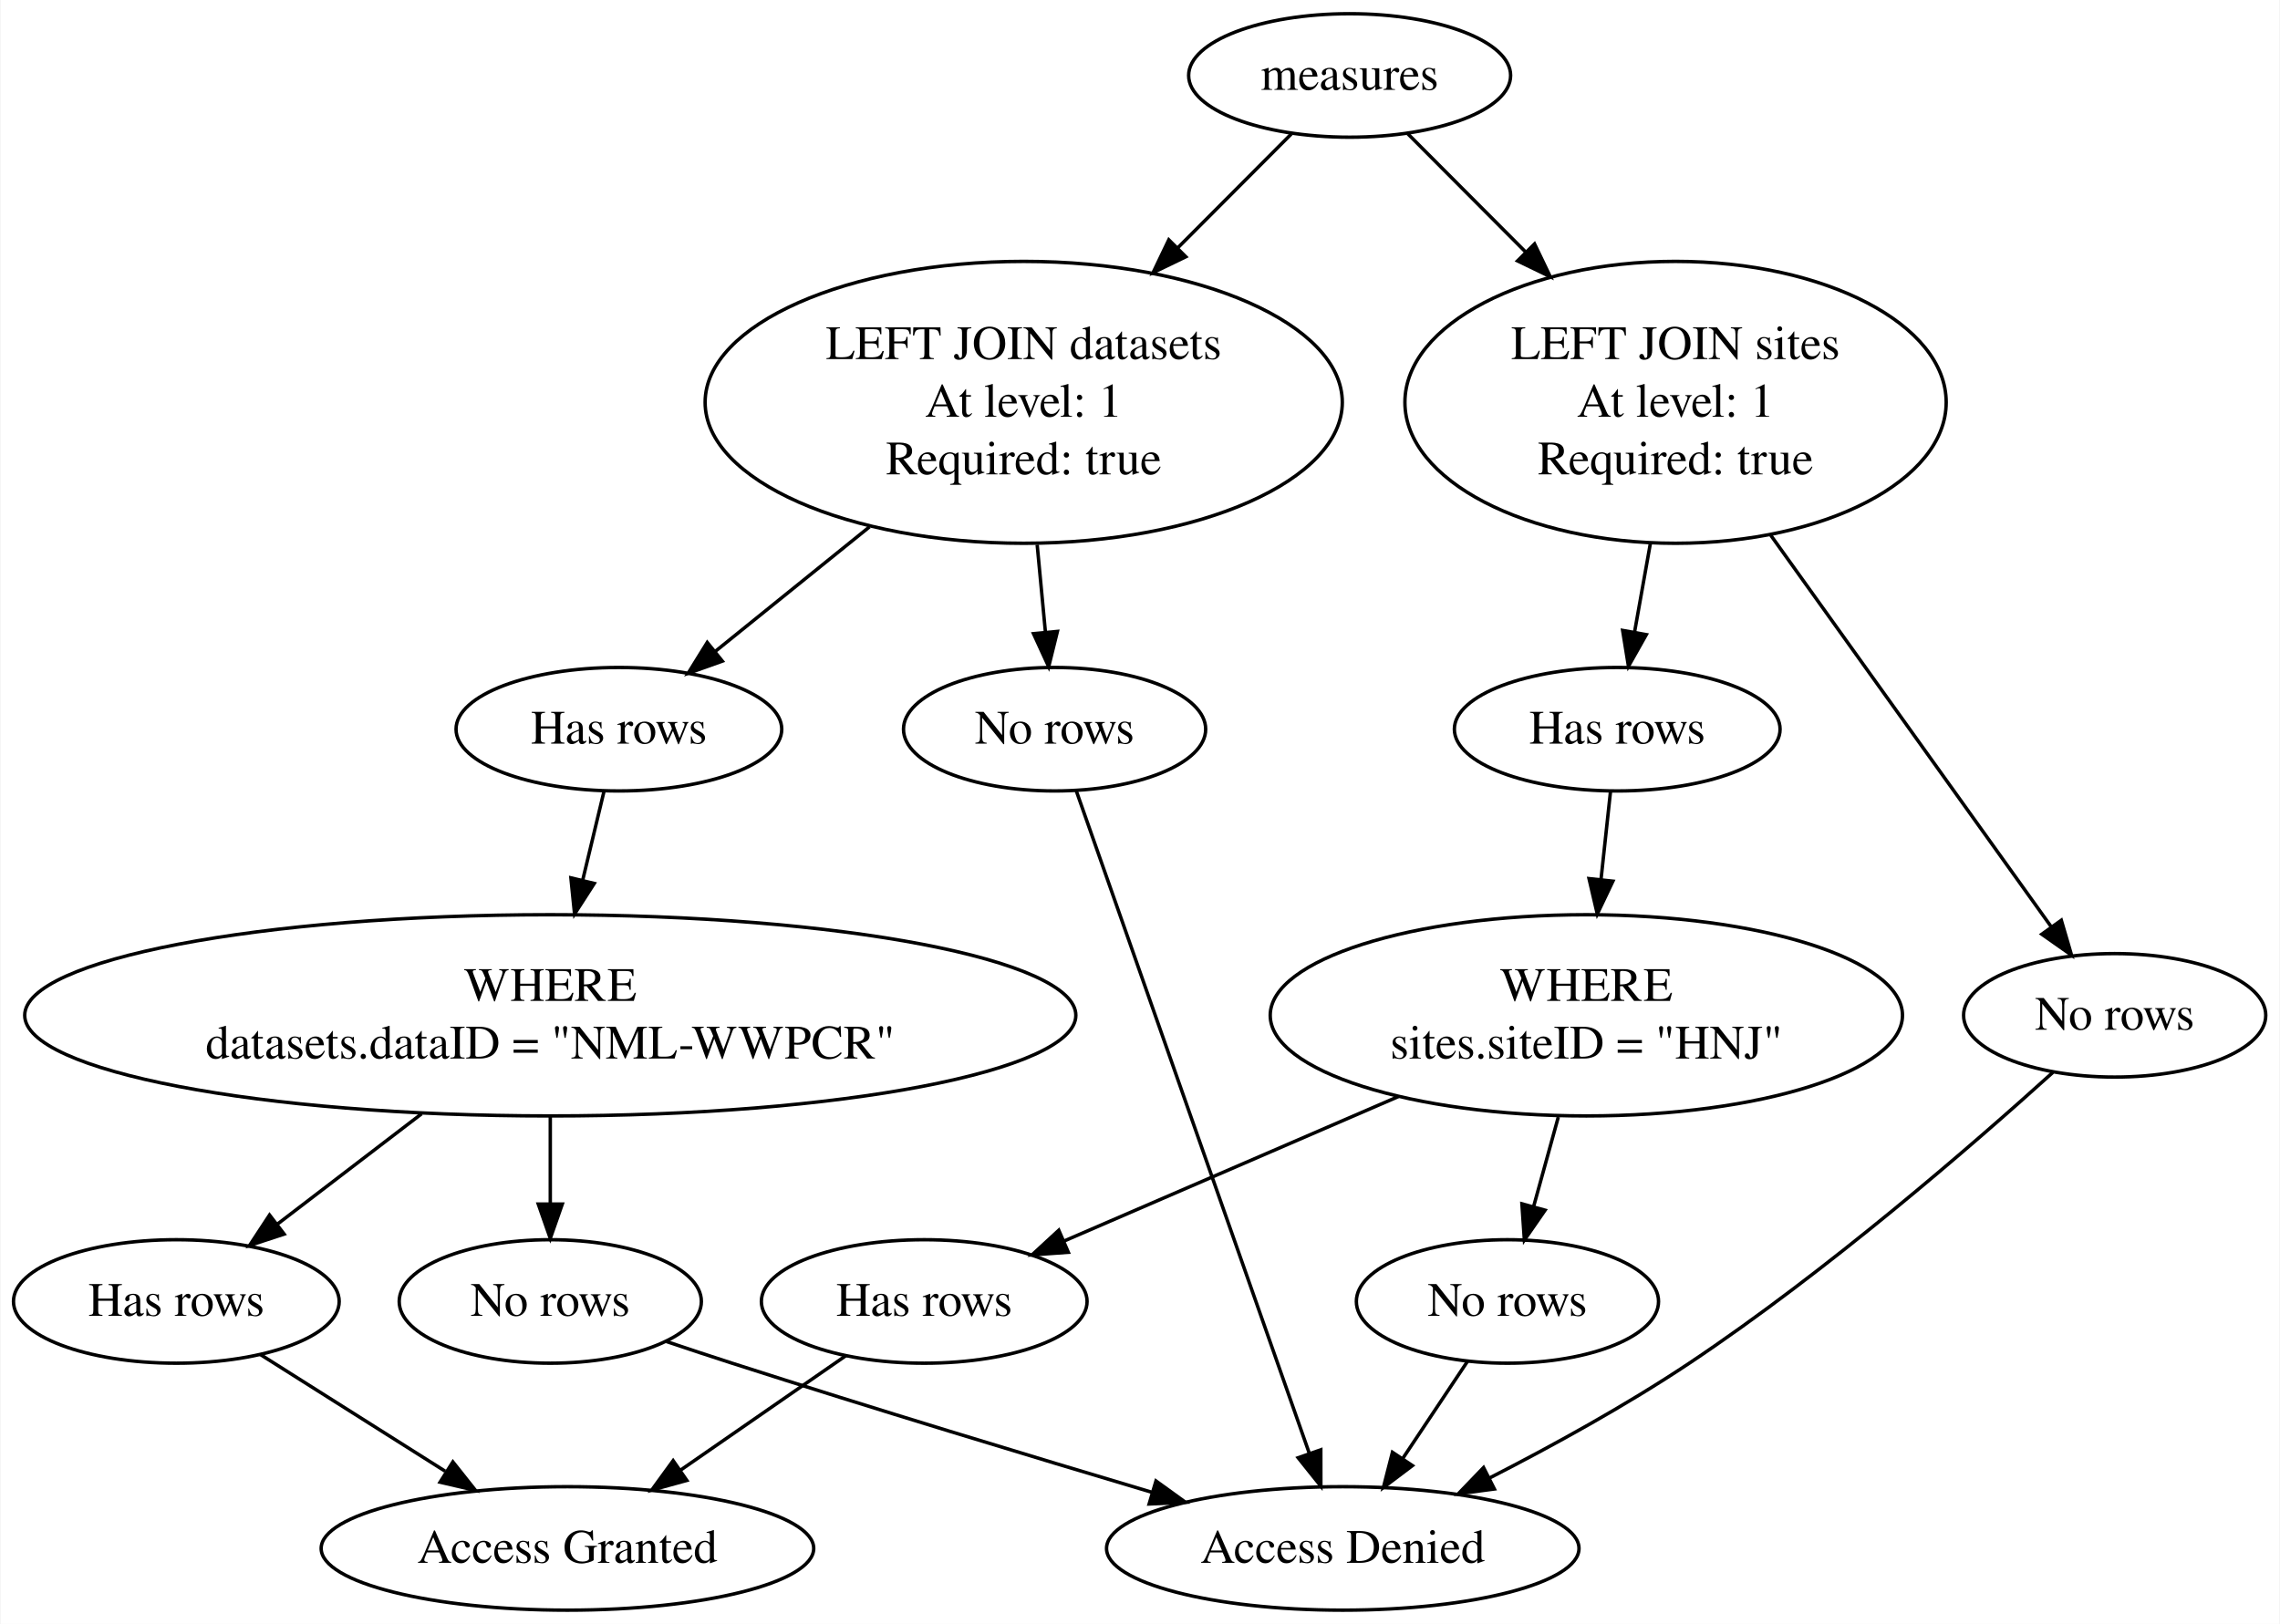
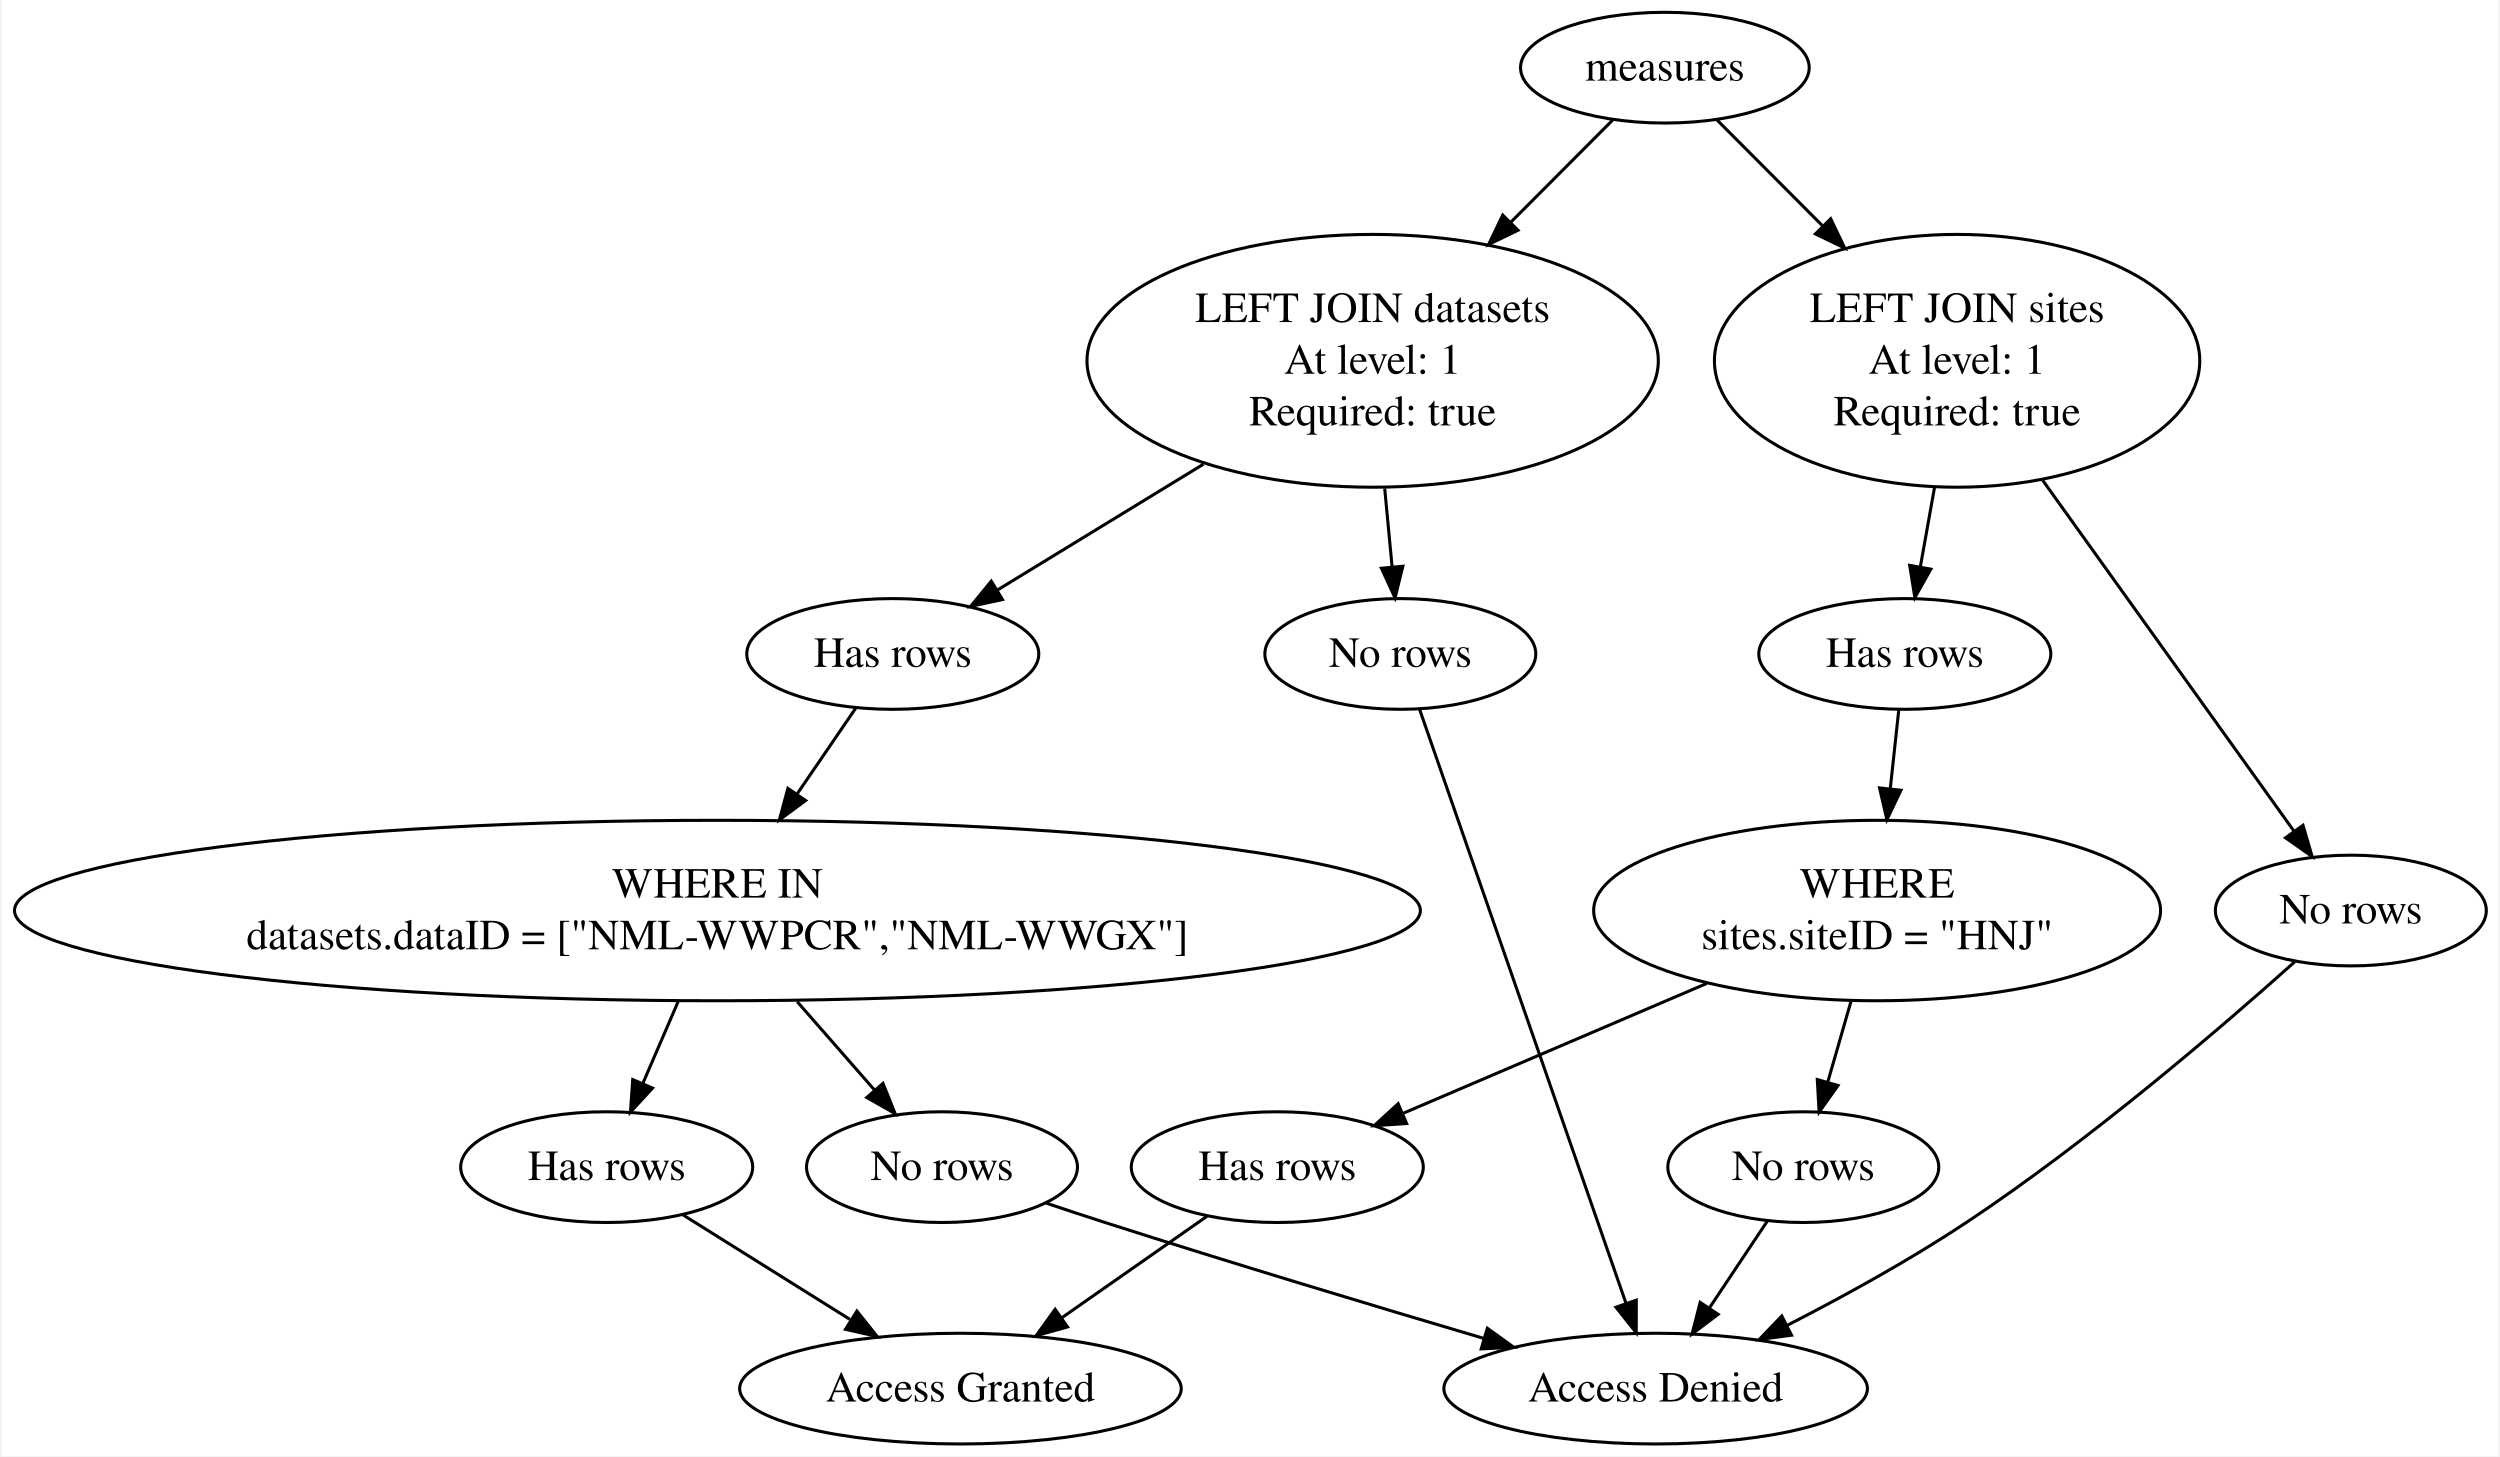
- <svg xmlns="http://www.w3.org/2000/svg" width="664pt" height="473pt" viewBox="0.00 0.00 664.26 473.42">
+ <svg xmlns="http://www.w3.org/2000/svg" width="812pt" height="473pt" viewBox="0.00 0.00 811.78 473.42">
  <g id="graph0" class="graph" transform="scale(1 1) rotate(0) translate(4 469.4214)">
-     <polygon fill="#ffffff" stroke="transparent" points="-4,4 -4,-469.421 660.255,-469.421 660.255,4 -4,4" />
+     <polygon fill="#ffffff" stroke="transparent" points="-4,4 -4,-469.421 807.781,-469.421 807.781,4 -4,4" />
    <g id="node1" class="node">
-       <ellipse fill="none" stroke="#000000" cx="389.235" cy="-447.421" rx="46.926" ry="18" />
-       <text text-anchor="middle" x="389.235" y="-443.221" font-family="Times,serif" font-size="14.00" fill="#000000">measures</text>
+       <ellipse fill="none" stroke="#000000" cx="536.76" cy="-447.421" rx="46.926" ry="18" />
+       <text text-anchor="middle" x="536.76" y="-443.221" font-family="Times,serif" font-size="14.00" fill="#000000">measures</text>
    </g>
    <g id="node2" class="node">
-       <ellipse fill="none" stroke="#000000" cx="484.235" cy="-352.126" rx="78.888" ry="41.091" />
-       <text text-anchor="middle" x="484.235" y="-364.726" font-family="Times,serif" font-size="14.00" fill="#000000">LEFT JOIN sites</text>
-       <text text-anchor="middle" x="484.235" y="-347.926" font-family="Times,serif" font-size="14.00" fill="#000000">At level: 1</text>
-       <text text-anchor="middle" x="484.235" y="-331.126" font-family="Times,serif" font-size="14.00" fill="#000000">Required: true</text>
+       <ellipse fill="none" stroke="#000000" cx="631.76" cy="-352.126" rx="78.888" ry="41.091" />
+       <text text-anchor="middle" x="631.76" y="-364.726" font-family="Times,serif" font-size="14.00" fill="#000000">LEFT JOIN sites</text>
+       <text text-anchor="middle" x="631.76" y="-347.926" font-family="Times,serif" font-size="14.00" fill="#000000">At level: 1</text>
+       <text text-anchor="middle" x="631.76" y="-331.126" font-family="Times,serif" font-size="14.00" fill="#000000">Required: true</text>
    </g>
    <g id="edge1" class="edge">
-       <path fill="none" stroke="#000000" d="M406.219,-430.385C415.855,-420.718 428.398,-408.137 440.598,-395.898" />
-       <polygon fill="#000000" stroke="#000000" points="443.136,-398.31 447.717,-388.757 438.179,-393.368 443.136,-398.31" />
+       <path fill="none" stroke="#000000" d="M553.744,-430.385C563.381,-420.718 575.923,-408.137 588.124,-395.898" />
+       <polygon fill="#000000" stroke="#000000" points="590.662,-398.31 595.243,-388.757 585.704,-393.368 590.662,-398.31" />
    </g>
    <g id="node10" class="node">
-       <ellipse fill="none" stroke="#000000" cx="294.235" cy="-352.126" rx="92.866" ry="41.091" />
-       <text text-anchor="middle" x="294.235" y="-364.726" font-family="Times,serif" font-size="14.00" fill="#000000">LEFT JOIN datasets</text>
-       <text text-anchor="middle" x="294.235" y="-347.926" font-family="Times,serif" font-size="14.00" fill="#000000">At level: 1</text>
-       <text text-anchor="middle" x="294.235" y="-331.126" font-family="Times,serif" font-size="14.00" fill="#000000">Required: true</text>
+       <ellipse fill="none" stroke="#000000" cx="441.76" cy="-352.126" rx="92.866" ry="41.091" />
+       <text text-anchor="middle" x="441.76" y="-364.726" font-family="Times,serif" font-size="14.00" fill="#000000">LEFT JOIN datasets</text>
+       <text text-anchor="middle" x="441.76" y="-347.926" font-family="Times,serif" font-size="14.00" fill="#000000">At level: 1</text>
+       <text text-anchor="middle" x="441.76" y="-331.126" font-family="Times,serif" font-size="14.00" fill="#000000">Required: true</text>
    </g>
    <g id="edge10" class="edge">
-       <path fill="none" stroke="#000000" d="M372.25,-430.385C362.969,-421.074 350.992,-409.06 339.222,-397.253" />
-       <polygon fill="#000000" stroke="#000000" points="341.484,-394.565 331.945,-389.954 336.527,-399.507 341.484,-394.565" />
+       <path fill="none" stroke="#000000" d="M519.776,-430.385C510.495,-421.074 498.518,-409.06 486.747,-397.253" />
+       <polygon fill="#000000" stroke="#000000" points="489.01,-394.565 479.471,-389.954 484.052,-399.507 489.01,-394.565" />
    </g>
    <g id="node3" class="node">
-       <ellipse fill="none" stroke="#000000" cx="467.235" cy="-256.831" rx="47.47" ry="18" />
-       <text text-anchor="middle" x="467.235" y="-252.631" font-family="Times,serif" font-size="14.00" fill="#000000">Has rows</text>
+       <ellipse fill="none" stroke="#000000" cx="614.76" cy="-256.831" rx="47.47" ry="18" />
+       <text text-anchor="middle" x="614.76" y="-252.631" font-family="Times,serif" font-size="14.00" fill="#000000">Has rows</text>
    </g>
    <g id="edge2" class="edge">
-       <path fill="none" stroke="#000000" d="M476.877,-310.883C475.33,-302.209 473.731,-293.247 472.291,-285.174" />
-       <polygon fill="#000000" stroke="#000000" points="475.709,-284.403 470.507,-275.173 468.817,-285.633 475.709,-284.403" />
+       <path fill="none" stroke="#000000" d="M624.403,-310.883C622.855,-302.209 621.256,-293.247 619.816,-285.174" />
+       <polygon fill="#000000" stroke="#000000" points="623.234,-284.403 618.032,-275.173 616.343,-285.633 623.234,-284.403" />
    </g>
    <g id="node9" class="node">
-       <ellipse fill="none" stroke="#000000" cx="612.235" cy="-173.416" rx="44.041" ry="18" />
-       <text text-anchor="middle" x="612.235" y="-169.216" font-family="Times,serif" font-size="14.00" fill="#000000">No rows</text>
+       <ellipse fill="none" stroke="#000000" cx="759.76" cy="-173.416" rx="44.041" ry="18" />
+       <text text-anchor="middle" x="759.76" y="-169.216" font-family="Times,serif" font-size="14.00" fill="#000000">No rows</text>
    </g>
    <g id="edge8" class="edge">
-       <path fill="none" stroke="#000000" d="M512.009,-313.349C536.769,-278.778 572.317,-229.148 593.75,-199.223" />
-       <polygon fill="#000000" stroke="#000000" points="596.683,-201.139 599.661,-190.971 590.992,-197.063 596.683,-201.139" />
+       <path fill="none" stroke="#000000" d="M659.534,-313.349C684.295,-278.778 719.842,-229.148 741.276,-199.223" />
+       <polygon fill="#000000" stroke="#000000" points="744.209,-201.139 747.186,-190.971 738.518,-197.063 744.209,-201.139" />
    </g>
    <g id="node4" class="node">
-       <ellipse fill="none" stroke="#000000" cx="458.235" cy="-173.416" rx="92.149" ry="29.331" />
-       <text text-anchor="middle" x="458.235" y="-177.616" font-family="Times,serif" font-size="14.00" fill="#000000">WHERE</text>
-       <text text-anchor="middle" x="458.235" y="-160.816" font-family="Times,serif" font-size="14.00" fill="#000000">sites.siteID = "HNJ"</text>
+       <ellipse fill="none" stroke="#000000" cx="605.76" cy="-173.416" rx="92.149" ry="29.331" />
+       <text text-anchor="middle" x="605.76" y="-177.616" font-family="Times,serif" font-size="14.00" fill="#000000">WHERE</text>
+       <text text-anchor="middle" x="605.76" y="-160.816" font-family="Times,serif" font-size="14.00" fill="#000000">sites.siteID = "HNJ"</text>
    </g>
    <g id="edge3" class="edge">
-       <path fill="none" stroke="#000000" d="M465.282,-238.731C464.463,-231.142 463.476,-221.997 462.504,-212.986" />
-       <polygon fill="#000000" stroke="#000000" points="465.975,-212.526 461.422,-202.959 459.015,-213.277 465.975,-212.526" />
+       <path fill="none" stroke="#000000" d="M612.807,-238.731C611.988,-231.142 611.002,-221.997 610.029,-212.986" />
+       <polygon fill="#000000" stroke="#000000" points="613.5,-212.526 608.948,-202.959 606.541,-213.277 613.5,-212.526" />
    </g>
    <g id="node5" class="node">
-       <ellipse fill="none" stroke="#000000" cx="265.235" cy="-90" rx="47.47" ry="18" />
-       <text text-anchor="middle" x="265.235" y="-85.8" font-family="Times,serif" font-size="14.00" fill="#000000">Has rows</text>
+       <ellipse fill="none" stroke="#000000" cx="410.76" cy="-90" rx="47.47" ry="18" />
+       <text text-anchor="middle" x="410.76" y="-85.8" font-family="Times,serif" font-size="14.00" fill="#000000">Has rows</text>
    </g>
    <g id="edge4" class="edge">
-       <path fill="none" stroke="#000000" d="M403.445,-149.735C372.406,-136.32 334.238,-119.824 305.882,-107.568" />
-       <polygon fill="#000000" stroke="#000000" points="307.234,-104.34 296.666,-103.585 304.457,-110.765 307.234,-104.34" />
+       <path fill="none" stroke="#000000" d="M550.403,-149.735C518.941,-136.277 480.23,-119.717 451.552,-107.45" />
+       <polygon fill="#000000" stroke="#000000" points="452.806,-104.18 442.236,-103.464 450.053,-110.615 452.806,-104.18" />
    </g>
    <g id="node7" class="node">
-       <ellipse fill="none" stroke="#000000" cx="435.235" cy="-90" rx="44.041" ry="18" />
-       <text text-anchor="middle" x="435.235" y="-85.8" font-family="Times,serif" font-size="14.00" fill="#000000">No rows</text>
+       <ellipse fill="none" stroke="#000000" cx="581.76" cy="-90" rx="44.041" ry="18" />
+       <text text-anchor="middle" x="581.76" y="-85.8" font-family="Times,serif" font-size="14.00" fill="#000000">No rows</text>
    </g>
    <g id="edge6" class="edge">
-       <path fill="none" stroke="#000000" d="M450.061,-143.772C447.711,-135.249 445.158,-125.991 442.844,-117.597" />
-       <polygon fill="#000000" stroke="#000000" points="446.201,-116.605 440.169,-107.895 439.453,-118.465 446.201,-116.605" />
+       <path fill="none" stroke="#000000" d="M597.231,-143.772C594.779,-135.249 592.115,-125.991 589.7,-117.597" />
+       <polygon fill="#000000" stroke="#000000" points="593.037,-116.537 586.909,-107.895 586.31,-118.473 593.037,-116.537" />
    </g>
    <g id="node6" class="node">
-       <ellipse fill="none" stroke="#000000" cx="161.235" cy="-18" rx="71.787" ry="18" />
-       <text text-anchor="middle" x="161.235" y="-13.8" font-family="Times,serif" font-size="14.00" fill="#000000">Access Granted</text>
+       <ellipse fill="none" stroke="#000000" cx="307.76" cy="-18" rx="71.787" ry="18" />
+       <text text-anchor="middle" x="307.76" y="-13.8" font-family="Times,serif" font-size="14.00" fill="#000000">Access Granted</text>
    </g>
    <g id="edge5" class="edge">
-       <path fill="none" stroke="#000000" d="M242.411,-74.199C228.285,-64.42 209.912,-51.7 194.218,-40.835" />
-       <polygon fill="#000000" stroke="#000000" points="196.034,-37.835 185.819,-35.02 192.049,-43.59 196.034,-37.835" />
+       <path fill="none" stroke="#000000" d="M387.901,-74.021C373.999,-64.303 356.015,-51.731 340.606,-40.961" />
+       <polygon fill="#000000" stroke="#000000" points="342.555,-38.052 332.353,-35.191 338.544,-43.789 342.555,-38.052" />
    </g>
    <g id="node8" class="node">
-       <ellipse fill="none" stroke="#000000" cx="387.235" cy="-18" rx="68.858" ry="18" />
-       <text text-anchor="middle" x="387.235" y="-13.8" font-family="Times,serif" font-size="14.00" fill="#000000">Access Denied</text>
+       <ellipse fill="none" stroke="#000000" cx="533.76" cy="-18" rx="68.858" ry="18" />
+       <text text-anchor="middle" x="533.76" y="-13.8" font-family="Times,serif" font-size="14.00" fill="#000000">Access Denied</text>
    </g>
    <g id="edge7" class="edge">
-       <path fill="none" stroke="#000000" d="M423.615,-72.571C417.922,-64.031 410.949,-53.572 404.637,-44.103" />
-       <polygon fill="#000000" stroke="#000000" points="407.54,-42.148 399.08,-35.769 401.715,-46.031 407.54,-42.148" />
+       <path fill="none" stroke="#000000" d="M570.141,-72.571C564.448,-64.031 557.475,-53.572 551.162,-44.103" />
+       <polygon fill="#000000" stroke="#000000" points="554.065,-42.148 545.606,-35.769 548.241,-46.031 554.065,-42.148" />
    </g>
    <g id="edge9" class="edge">
-       <path fill="none" stroke="#000000" d="M594.205,-156.766C570.817,-135.627 528.26,-98.699 488.235,-72 469.839,-59.729 448.365,-47.929 429.96,-38.506" />
-       <polygon fill="#000000" stroke="#000000" points="431.428,-35.326 420.923,-33.943 428.272,-41.575 431.428,-35.326" />
+       <path fill="none" stroke="#000000" d="M741.561,-156.782C717.959,-135.659 675.032,-98.749 634.76,-72 616.34,-59.766 594.864,-47.97 576.462,-38.541" />
+       <polygon fill="#000000" stroke="#000000" points="577.932,-35.362 567.428,-33.974 574.774,-41.609 577.932,-35.362" />
    </g>
    <g id="node11" class="node">
-       <ellipse fill="none" stroke="#000000" cx="176.235" cy="-256.831" rx="47.47" ry="18" />
-       <text text-anchor="middle" x="176.235" y="-252.631" font-family="Times,serif" font-size="14.00" fill="#000000">Has rows</text>
+       <ellipse fill="none" stroke="#000000" cx="285.76" cy="-256.831" rx="47.47" ry="18" />
+       <text text-anchor="middle" x="285.76" y="-252.631" font-family="Times,serif" font-size="14.00" fill="#000000">Has rows</text>
    </g>
    <g id="edge11" class="edge">
-       <path fill="none" stroke="#000000" d="M249.287,-315.827C234.185,-303.631 217.779,-290.382 204.347,-279.534" />
-       <polygon fill="#000000" stroke="#000000" points="206.385,-276.682 196.406,-273.122 201.987,-282.128 206.385,-276.682" />
+       <path fill="none" stroke="#000000" d="M386.76,-318.529C364.396,-304.867 339.26,-289.513 319.659,-277.539" />
+       <polygon fill="#000000" stroke="#000000" points="321.43,-274.52 311.072,-272.294 317.781,-280.493 321.43,-274.52" />
    </g>
    <g id="node15" class="node">
-       <ellipse fill="none" stroke="#000000" cx="303.235" cy="-256.831" rx="44.041" ry="18" />
-       <text text-anchor="middle" x="303.235" y="-252.631" font-family="Times,serif" font-size="14.00" fill="#000000">No rows</text>
+       <ellipse fill="none" stroke="#000000" cx="450.76" cy="-256.831" rx="44.041" ry="18" />
+       <text text-anchor="middle" x="450.76" y="-252.631" font-family="Times,serif" font-size="14.00" fill="#000000">No rows</text>
    </g>
    <g id="edge17" class="edge">
-       <path fill="none" stroke="#000000" d="M298.156,-310.606C298.964,-302.054 299.796,-293.235 300.548,-285.274" />
-       <polygon fill="#000000" stroke="#000000" points="304.057,-285.342 301.513,-275.057 297.088,-284.684 304.057,-285.342" />
+       <path fill="none" stroke="#000000" d="M445.681,-310.606C446.489,-302.054 447.322,-293.235 448.074,-285.274" />
+       <polygon fill="#000000" stroke="#000000" points="451.583,-285.342 449.039,-275.057 444.614,-284.684 451.583,-285.342" />
    </g>
    <g id="node12" class="node">
-       <ellipse fill="none" stroke="#000000" cx="156.235" cy="-173.416" rx="153.196" ry="29.331" />
-       <text text-anchor="middle" x="156.235" y="-177.616" font-family="Times,serif" font-size="14.00" fill="#000000">WHERE</text>
-       <text text-anchor="middle" x="156.235" y="-160.816" font-family="Times,serif" font-size="14.00" fill="#000000">datasets.dataID = "NML-WWPCR"</text>
+       <ellipse fill="none" stroke="#000000" cx="228.76" cy="-173.416" rx="228.52" ry="29.331" />
+       <text text-anchor="middle" x="228.76" y="-177.616" font-family="Times,serif" font-size="14.00" fill="#000000">WHERE IN</text>
+       <text text-anchor="middle" x="228.76" y="-160.816" font-family="Times,serif" font-size="14.00" fill="#000000">datasets.dataID = ["NML-WWPCR","NML-WWGX"]</text>
    </g>
    <g id="edge12" class="edge">
-       <path fill="none" stroke="#000000" d="M171.895,-238.731C170.056,-231.06 167.835,-221.8 165.652,-212.695" />
-       <polygon fill="#000000" stroke="#000000" points="169.053,-211.867 163.318,-202.959 162.246,-213.499 169.053,-211.867" />
+       <path fill="none" stroke="#000000" d="M273.672,-239.141C268.111,-231.003 261.286,-221.016 254.651,-211.306" />
+       <polygon fill="#000000" stroke="#000000" points="257.438,-209.18 248.906,-202.898 251.658,-213.129 257.438,-209.18" />
    </g>
    <g id="node13" class="node">
-       <ellipse fill="none" stroke="#000000" cx="47.235" cy="-90" rx="47.47" ry="18" />
-       <text text-anchor="middle" x="47.235" y="-85.8" font-family="Times,serif" font-size="14.00" fill="#000000">Has rows</text>
+       <ellipse fill="none" stroke="#000000" cx="192.76" cy="-90" rx="47.47" ry="18" />
+       <text text-anchor="middle" x="192.76" y="-85.8" font-family="Times,serif" font-size="14.00" fill="#000000">Has rows</text>
    </g>
    <g id="edge13" class="edge">
-       <path fill="none" stroke="#000000" d="M118.723,-144.709C104.983,-134.193 89.641,-122.453 76.704,-112.552" />
-       <polygon fill="#000000" stroke="#000000" points="78.659,-109.641 68.591,-106.343 74.405,-115.2 78.659,-109.641" />
+       <path fill="none" stroke="#000000" d="M215.966,-143.772C212.248,-135.155 208.205,-125.787 204.551,-117.321" />
+       <polygon fill="#000000" stroke="#000000" points="207.659,-115.689 200.483,-107.895 201.232,-118.463 207.659,-115.689" />
    </g>
    <g id="node14" class="node">
-       <ellipse fill="none" stroke="#000000" cx="156.235" cy="-90" rx="44.041" ry="18" />
-       <text text-anchor="middle" x="156.235" y="-85.8" font-family="Times,serif" font-size="14.00" fill="#000000">No rows</text>
+       <ellipse fill="none" stroke="#000000" cx="301.76" cy="-90" rx="44.041" ry="18" />
+       <text text-anchor="middle" x="301.76" y="-85.8" font-family="Times,serif" font-size="14.00" fill="#000000">No rows</text>
    </g>
    <g id="edge15" class="edge">
-       <path fill="none" stroke="#000000" d="M156.235,-143.772C156.235,-135.566 156.235,-126.68 156.235,-118.539" />
-       <polygon fill="#000000" stroke="#000000" points="159.735,-118.386 156.235,-108.387 152.735,-118.387 159.735,-118.386" />
+       <path fill="none" stroke="#000000" d="M254.703,-143.772C262.944,-134.355 271.97,-124.04 279.894,-114.986" />
+       <polygon fill="#000000" stroke="#000000" points="282.575,-117.238 286.526,-107.407 277.307,-112.628 282.575,-117.238" />
    </g>
    <g id="edge14" class="edge">
-       <path fill="none" stroke="#000000" d="M71.691,-74.554C87.401,-64.632 108.073,-51.576 125.596,-40.509" />
-       <polygon fill="#000000" stroke="#000000" points="127.843,-43.229 134.429,-34.93 124.105,-37.311 127.843,-43.229" />
+       <path fill="none" stroke="#000000" d="M217.43,-74.554C233.279,-64.632 254.132,-51.576 271.809,-40.509" />
+       <polygon fill="#000000" stroke="#000000" points="274.101,-43.203 280.719,-34.93 270.386,-37.27 274.101,-43.203" />
    </g>
    <g id="edge16" class="edge">
-       <path fill="none" stroke="#000000" d="M190.108,-78.311C196.452,-76.175 203.036,-73.992 209.235,-72 250.124,-58.858 296.569,-44.797 331.762,-34.318" />
-       <polygon fill="#000000" stroke="#000000" points="332.787,-37.665 341.376,-31.461 330.793,-30.955 332.787,-37.665" />
+       <path fill="none" stroke="#000000" d="M335.631,-78.303C341.975,-76.167 348.56,-73.987 354.76,-72 395.87,-58.822 442.577,-44.762 477.97,-34.293" />
+       <polygon fill="#000000" stroke="#000000" points="479.038,-37.627 487.639,-31.439 477.057,-30.914 479.038,-37.627" />
    </g>
    <g id="edge18" class="edge">
-       <path fill="none" stroke="#000000" d="M309.548,-238.88C324.082,-197.559 359.988,-95.469 377.422,-45.899" />
-       <polygon fill="#000000" stroke="#000000" points="380.832,-46.754 380.848,-36.16 374.228,-44.432 380.832,-46.754" />
+       <path fill="none" stroke="#000000" d="M456.999,-238.88C471.359,-197.559 506.838,-95.469 524.064,-45.899" />
+       <polygon fill="#000000" stroke="#000000" points="527.472,-46.754 527.449,-36.16 520.86,-44.456 527.472,-46.754" />
    </g>
  </g>
</svg>
